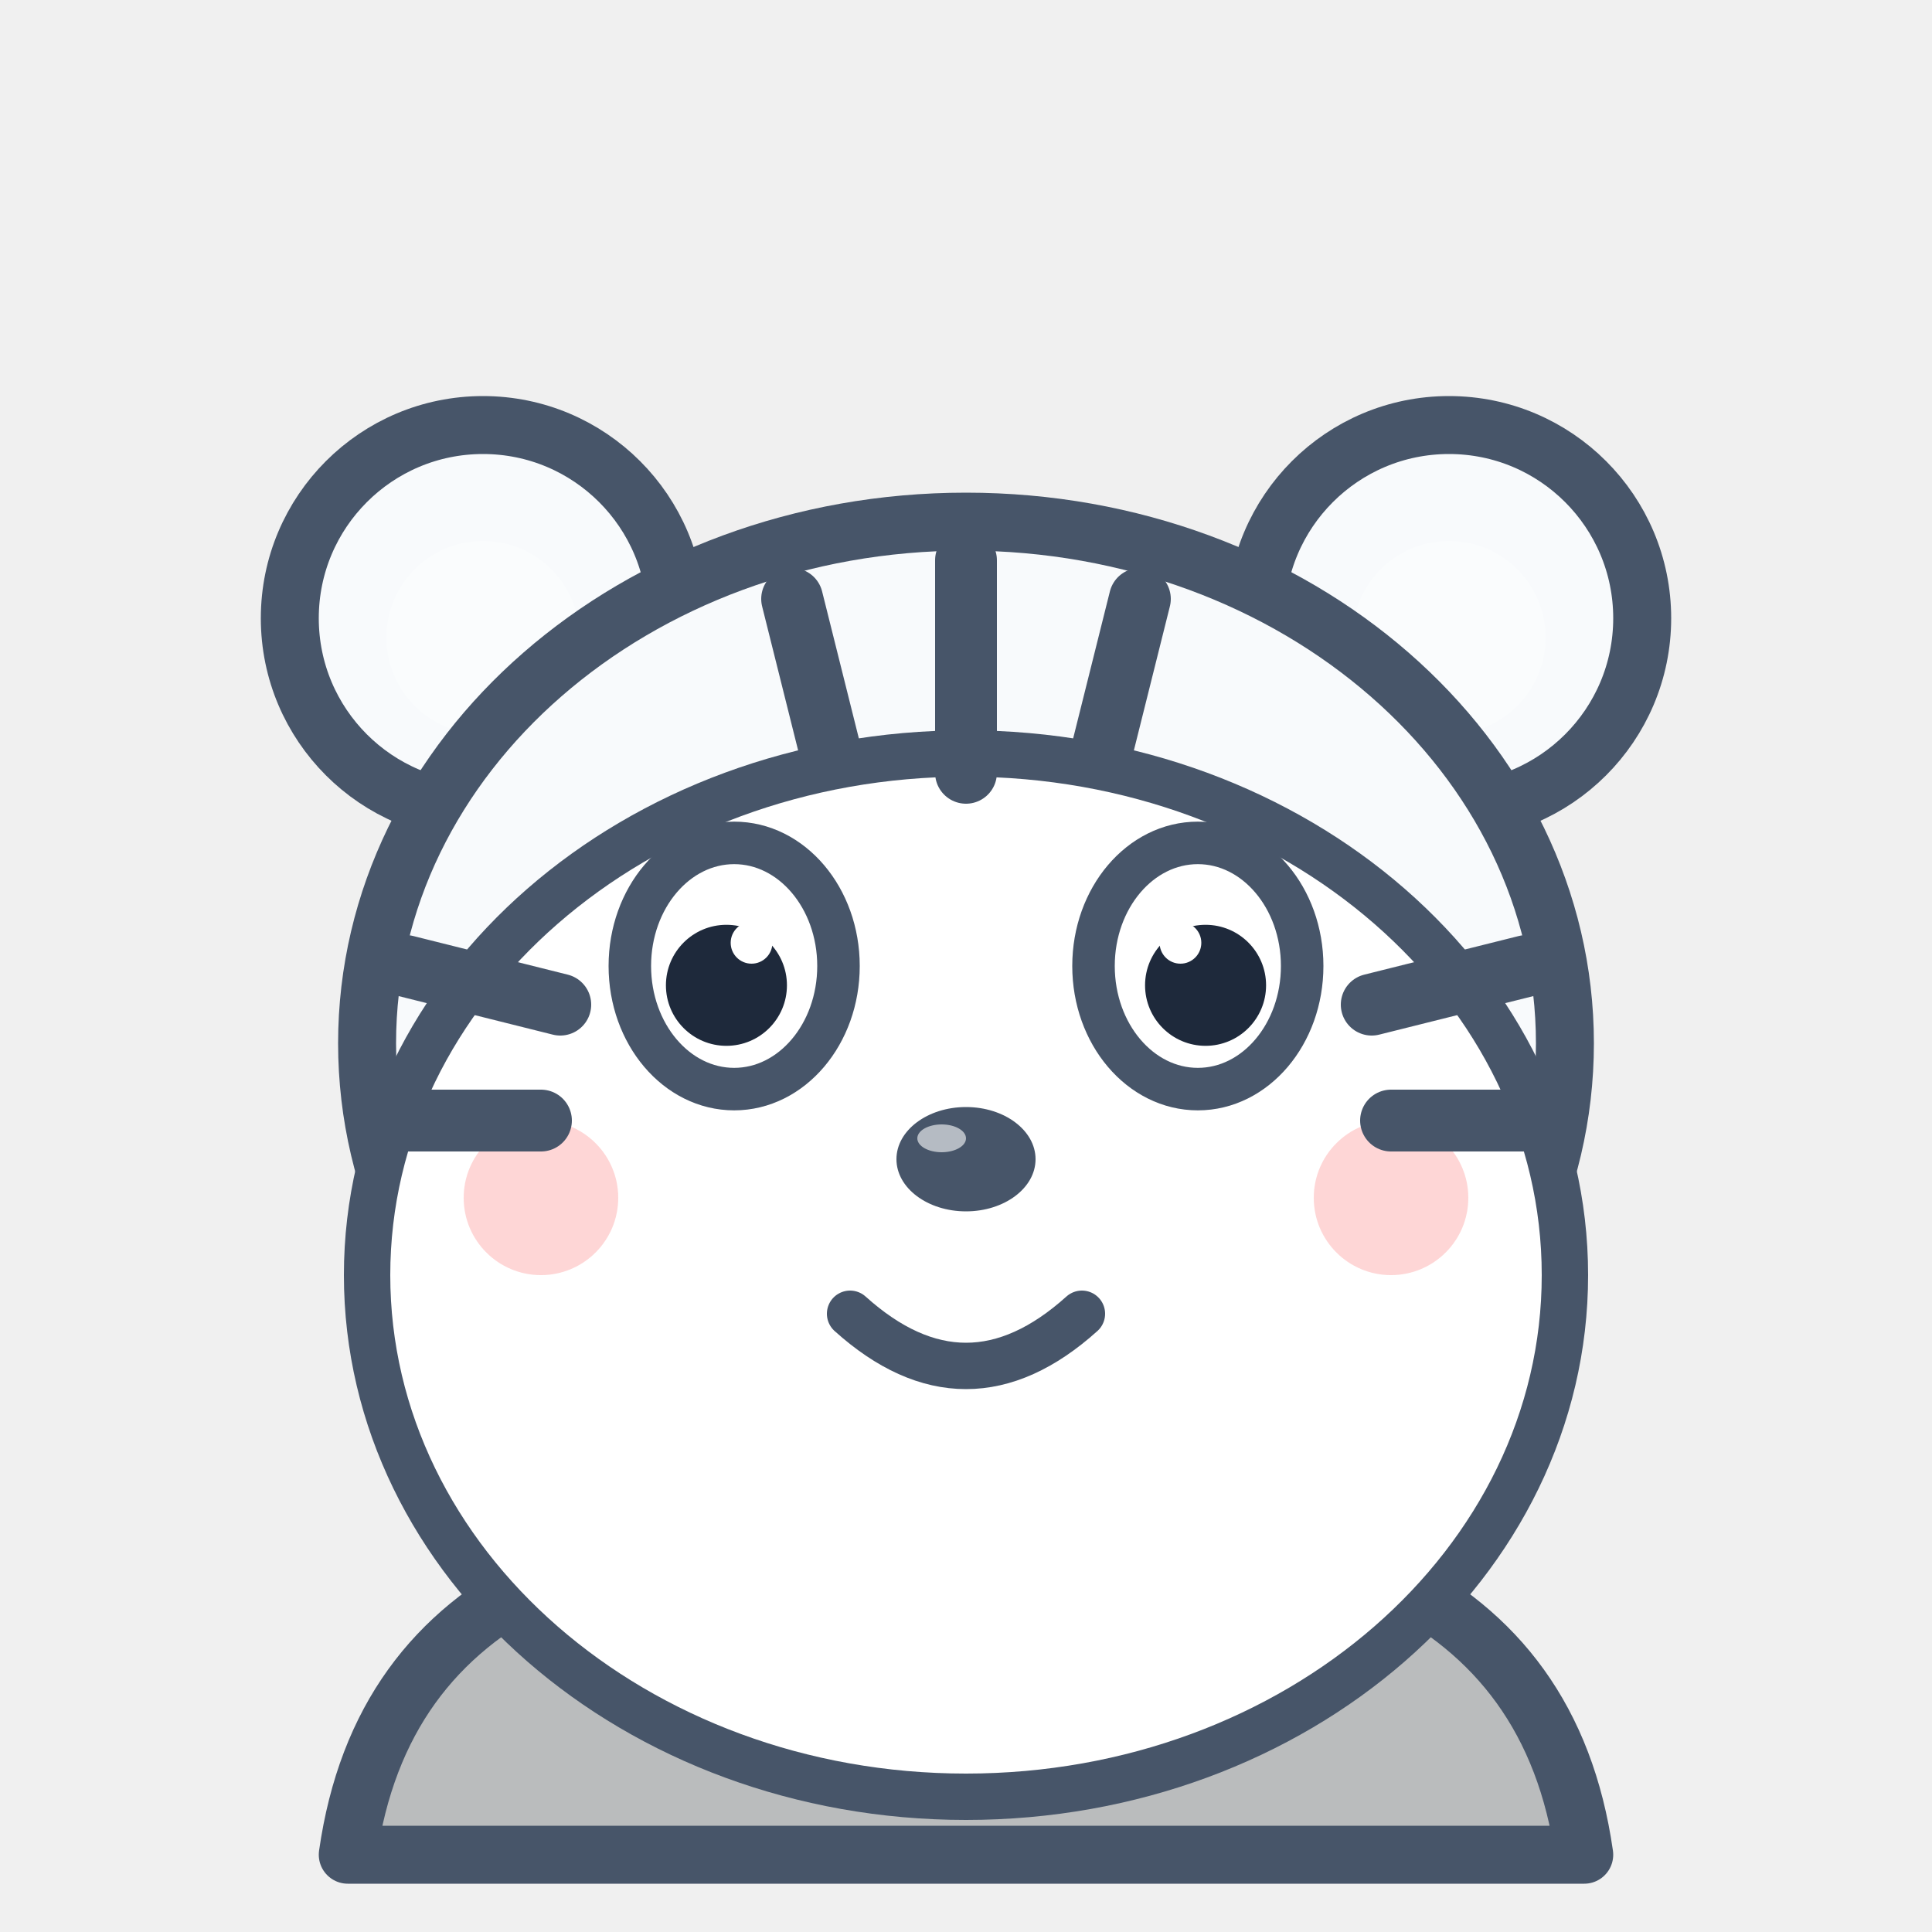
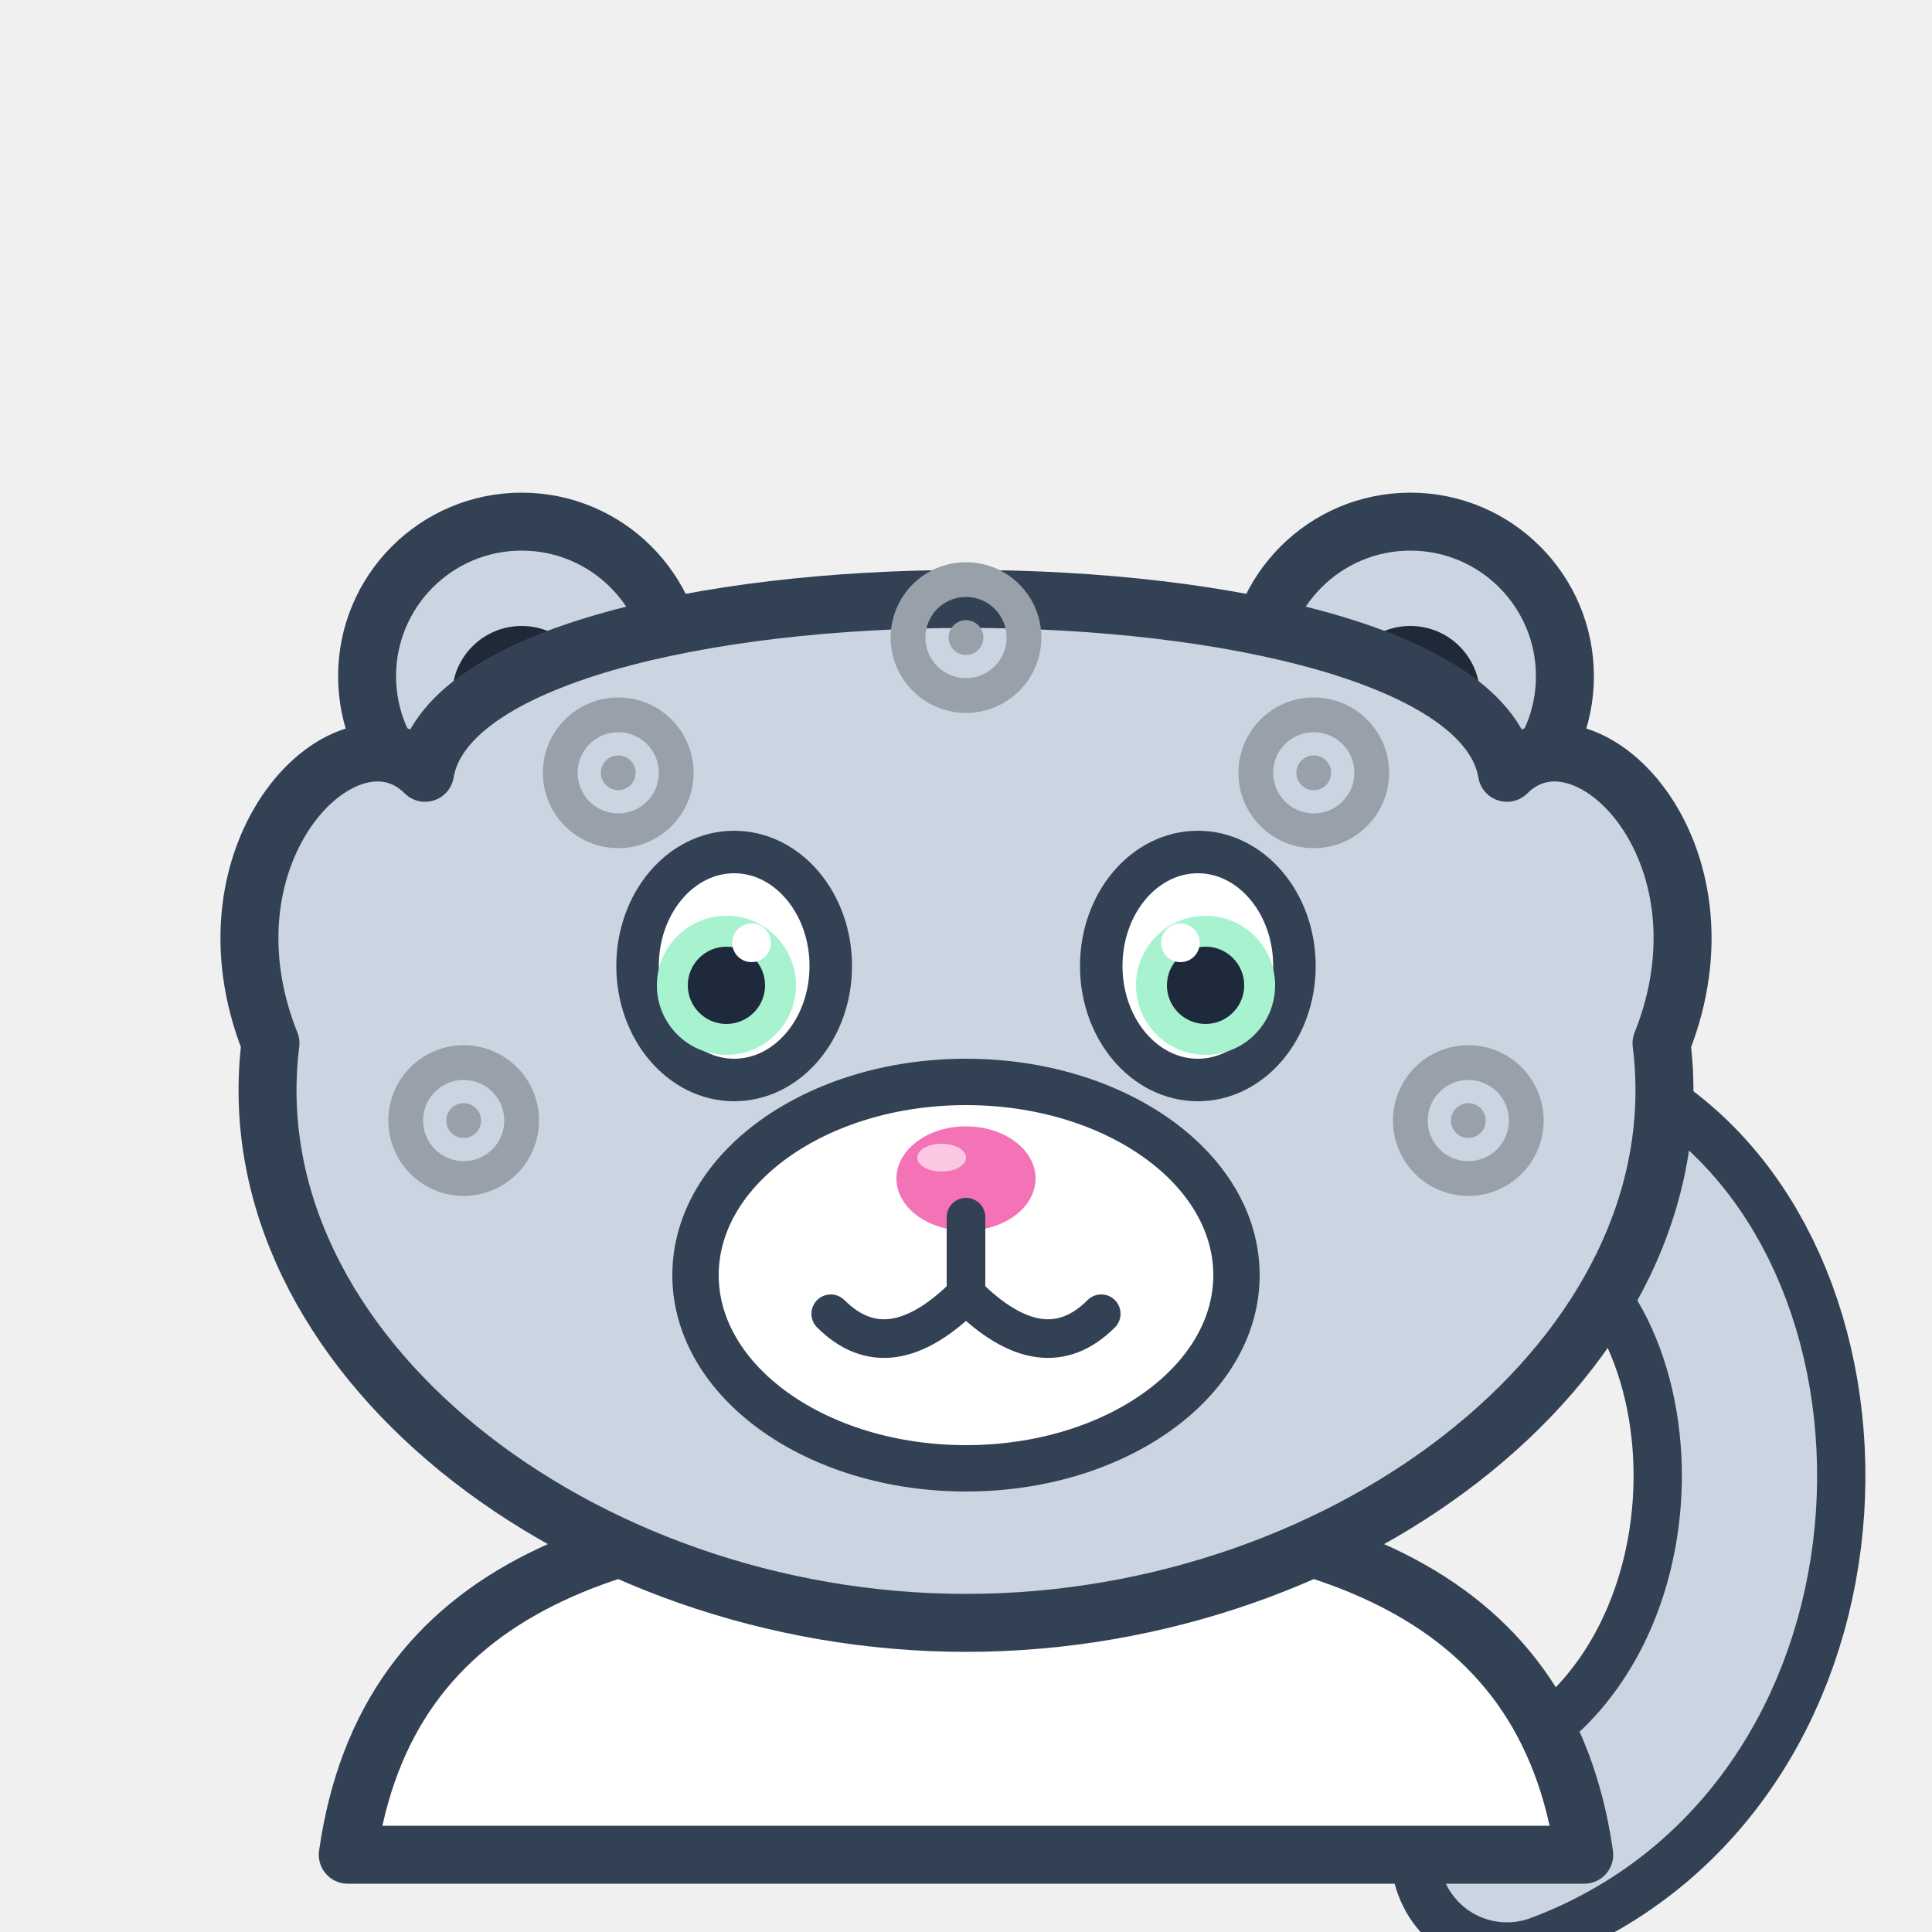
<svg xmlns="http://www.w3.org/2000/svg" viewBox="0 0 100 100" width="100%" height="100%">
-   <path d="M 18 96 C 20 82 32 78 50 78 C 68 78 80 82 82 96 Z" fill="#babcbd" stroke="#475569" stroke-width="3" stroke-linejoin="round" stroke-linecap="round" />
-   <circle cx="25" cy="32" r="10" fill="#F8FAFC" stroke="#475569" stroke-width="3" stroke-linejoin="round" stroke-linecap="round" />
-   <circle cx="75" cy="32" r="10" fill="#F8FAFC" stroke="#475569" stroke-width="3" stroke-linejoin="round" stroke-linecap="round" />
-   <circle cx="25" cy="33" r="5" fill="#fafcfd" />
-   <circle cx="75" cy="33" r="5" fill="#fafcfd" />
-   <ellipse cx="50" cy="54" rx="31" ry="27" fill="#F8FAFC" stroke="#475569" stroke-width="3" stroke-linejoin="round" stroke-linecap="round" />
-   <ellipse cx="50" cy="66" rx="31" ry="27" fill="#FFFFFF" stroke="#475569" stroke-width="2.4" stroke-linejoin="round" stroke-linecap="round" />
-   <ellipse cx="50" cy="60" rx="3.6" ry="2.7" fill="#475569" />
-   <ellipse cx="48.74" cy="58.92" rx="1.26" ry="0.72" fill="#FFFFFF" opacity="0.6" />
-   <path d="M 44 68 Q 50 73.4 56 68" fill="none" stroke="#475569" stroke-width="2.4" stroke-linejoin="round" stroke-linecap="round" />
-   <ellipse cx="38" cy="50" rx="5.4" ry="6.372" fill="#FFFFFF" stroke="#475569" stroke-width="2.2" stroke-linejoin="round" stroke-linecap="round" />
-   <circle cx="37.6" cy="51" r="3.132" fill="#1E293B" />
-   <circle cx="38.9" cy="48.8" r="1.08" fill="#FFFFFF" />
-   <ellipse cx="62" cy="50" rx="5.4" ry="6.372" fill="#FFFFFF" stroke="#475569" stroke-width="2.2" stroke-linejoin="round" stroke-linecap="round" />
-   <circle cx="62.4" cy="51" r="3.132" fill="#1E293B" />
-   <circle cx="61.1" cy="48.8" r="1.08" fill="#FFFFFF" />
-   <circle cx="28" cy="62" r="4" fill="#FCA5A5" opacity="0.45" />
-   <circle cx="72" cy="62" r="4" fill="#FCA5A5" opacity="0.45" />
-   <g fill="none" stroke="#475569" stroke-width="3.2" stroke-linecap="round">
-     <path d="M 50 29 L 50 40" />
-     <path d="M 41 31 L 43 39" />
-     <path d="M 59 31 L 57 39" />
-     <path d="M 21 50 L 29 52" />
-     <path d="M 21 58 L 28 58" />
-     <path d="M 79 50 L 71 52" />
-     <path d="M 79 58 L 72 58" />
-   </g>
+   <path d="M 78 96 C 94 90 94 66 82 60" fill="none" stroke="#334155" stroke-width="12" stroke-linecap="round" />
+   <path d="M 78 96 C 94 90 94 66 82 60" fill="none" stroke="#CBD5E1" stroke-width="7" stroke-linecap="round" />
+   <path d="M 18 96 C 20 82 32 78 50 78 C 68 78 80 82 82 96 Z" fill="#FFFFFF" stroke="#334155" stroke-width="3" stroke-linejoin="round" stroke-linecap="round" />
+   <circle cx="27" cy="35" r="8" fill="#CBD5E1" stroke="#334155" stroke-width="3" stroke-linejoin="round" stroke-linecap="round" />
+   <circle cx="73" cy="35" r="8" fill="#CBD5E1" stroke="#334155" stroke-width="3" stroke-linejoin="round" stroke-linecap="round" />
+   <circle cx="27" cy="36" r="3.6" fill="#1F2937" stroke="#334155" stroke-width="0" stroke-linejoin="round" stroke-linecap="round" />
+   <circle cx="73" cy="36" r="3.6" fill="#1F2937" stroke="#334155" stroke-width="0" stroke-linejoin="round" stroke-linecap="round" />
+   <path d="M 14 54 C 10 44 18 36 22 40 C 24 28 76 28 78 40 C 82 36 90 44 86 54 C 88 70 70 84 50 84 C 30 84 12 70 14 54 Z" fill="#CBD5E1" stroke="#334155" stroke-width="3" stroke-linejoin="round" stroke-linecap="round" />
+   <circle cx="32" cy="40" r="3" fill="none" stroke="#98a0a9" stroke-width="1.8" />
+   <circle cx="32" cy="40" r="0.9" fill="#98a0a9" />
+   <circle cx="68" cy="40" r="3" fill="none" stroke="#98a0a9" stroke-width="1.8" />
+   <circle cx="68" cy="40" r="0.9" fill="#98a0a9" />
+   <circle cx="24" cy="58" r="3" fill="none" stroke="#98a0a9" stroke-width="1.8" />
+   <circle cx="24" cy="58" r="0.9" fill="#98a0a9" />
+   <circle cx="76" cy="58" r="3" fill="none" stroke="#98a0a9" stroke-width="1.8" />
+   <circle cx="76" cy="58" r="0.9" fill="#98a0a9" />
+   <circle cx="50" cy="33" r="3" fill="none" stroke="#98a0a9" stroke-width="1.8" />
+   <circle cx="50" cy="33" r="0.9" fill="#98a0a9" />
+   <ellipse cx="50" cy="66" rx="14" ry="10" fill="#FFFFFF" stroke="#334155" stroke-width="2.4" stroke-linejoin="round" stroke-linecap="round" />
+   <ellipse cx="50" cy="61" rx="3.6" ry="2.7" fill="#F472B6" />
+   <ellipse cx="48.74" cy="59.92" rx="1.26" ry="0.72" fill="#FFFFFF" opacity="0.6" />
+   <path d="M 50 63 L 50 67 M 50 67 Q 46 71 43 68 M 50 67 Q 54 71 57 68" fill="none" stroke="#334155" stroke-width="2" stroke-linejoin="round" stroke-linecap="round" />
+   <ellipse cx="38" cy="50" rx="5" ry="5.9" fill="#FFFFFF" stroke="#334155" stroke-width="2.2" stroke-linejoin="round" stroke-linecap="round" />
+   <circle cx="37.6" cy="51" r="3.6" fill="#A7F3D0" />
+   <circle cx="37.6" cy="51" r="2" fill="#1E293B" />
+   <circle cx="38.9" cy="48.8" r="1" fill="#FFFFFF" />
+   <ellipse cx="62" cy="50" rx="5" ry="5.9" fill="#FFFFFF" stroke="#334155" stroke-width="2.2" stroke-linejoin="round" stroke-linecap="round" />
+   <circle cx="62.4" cy="51" r="3.6" fill="#A7F3D0" />
+   <circle cx="62.4" cy="51" r="2" fill="#1E293B" />
+   <circle cx="61.1" cy="48.8" r="1" fill="#FFFFFF" />
</svg>
